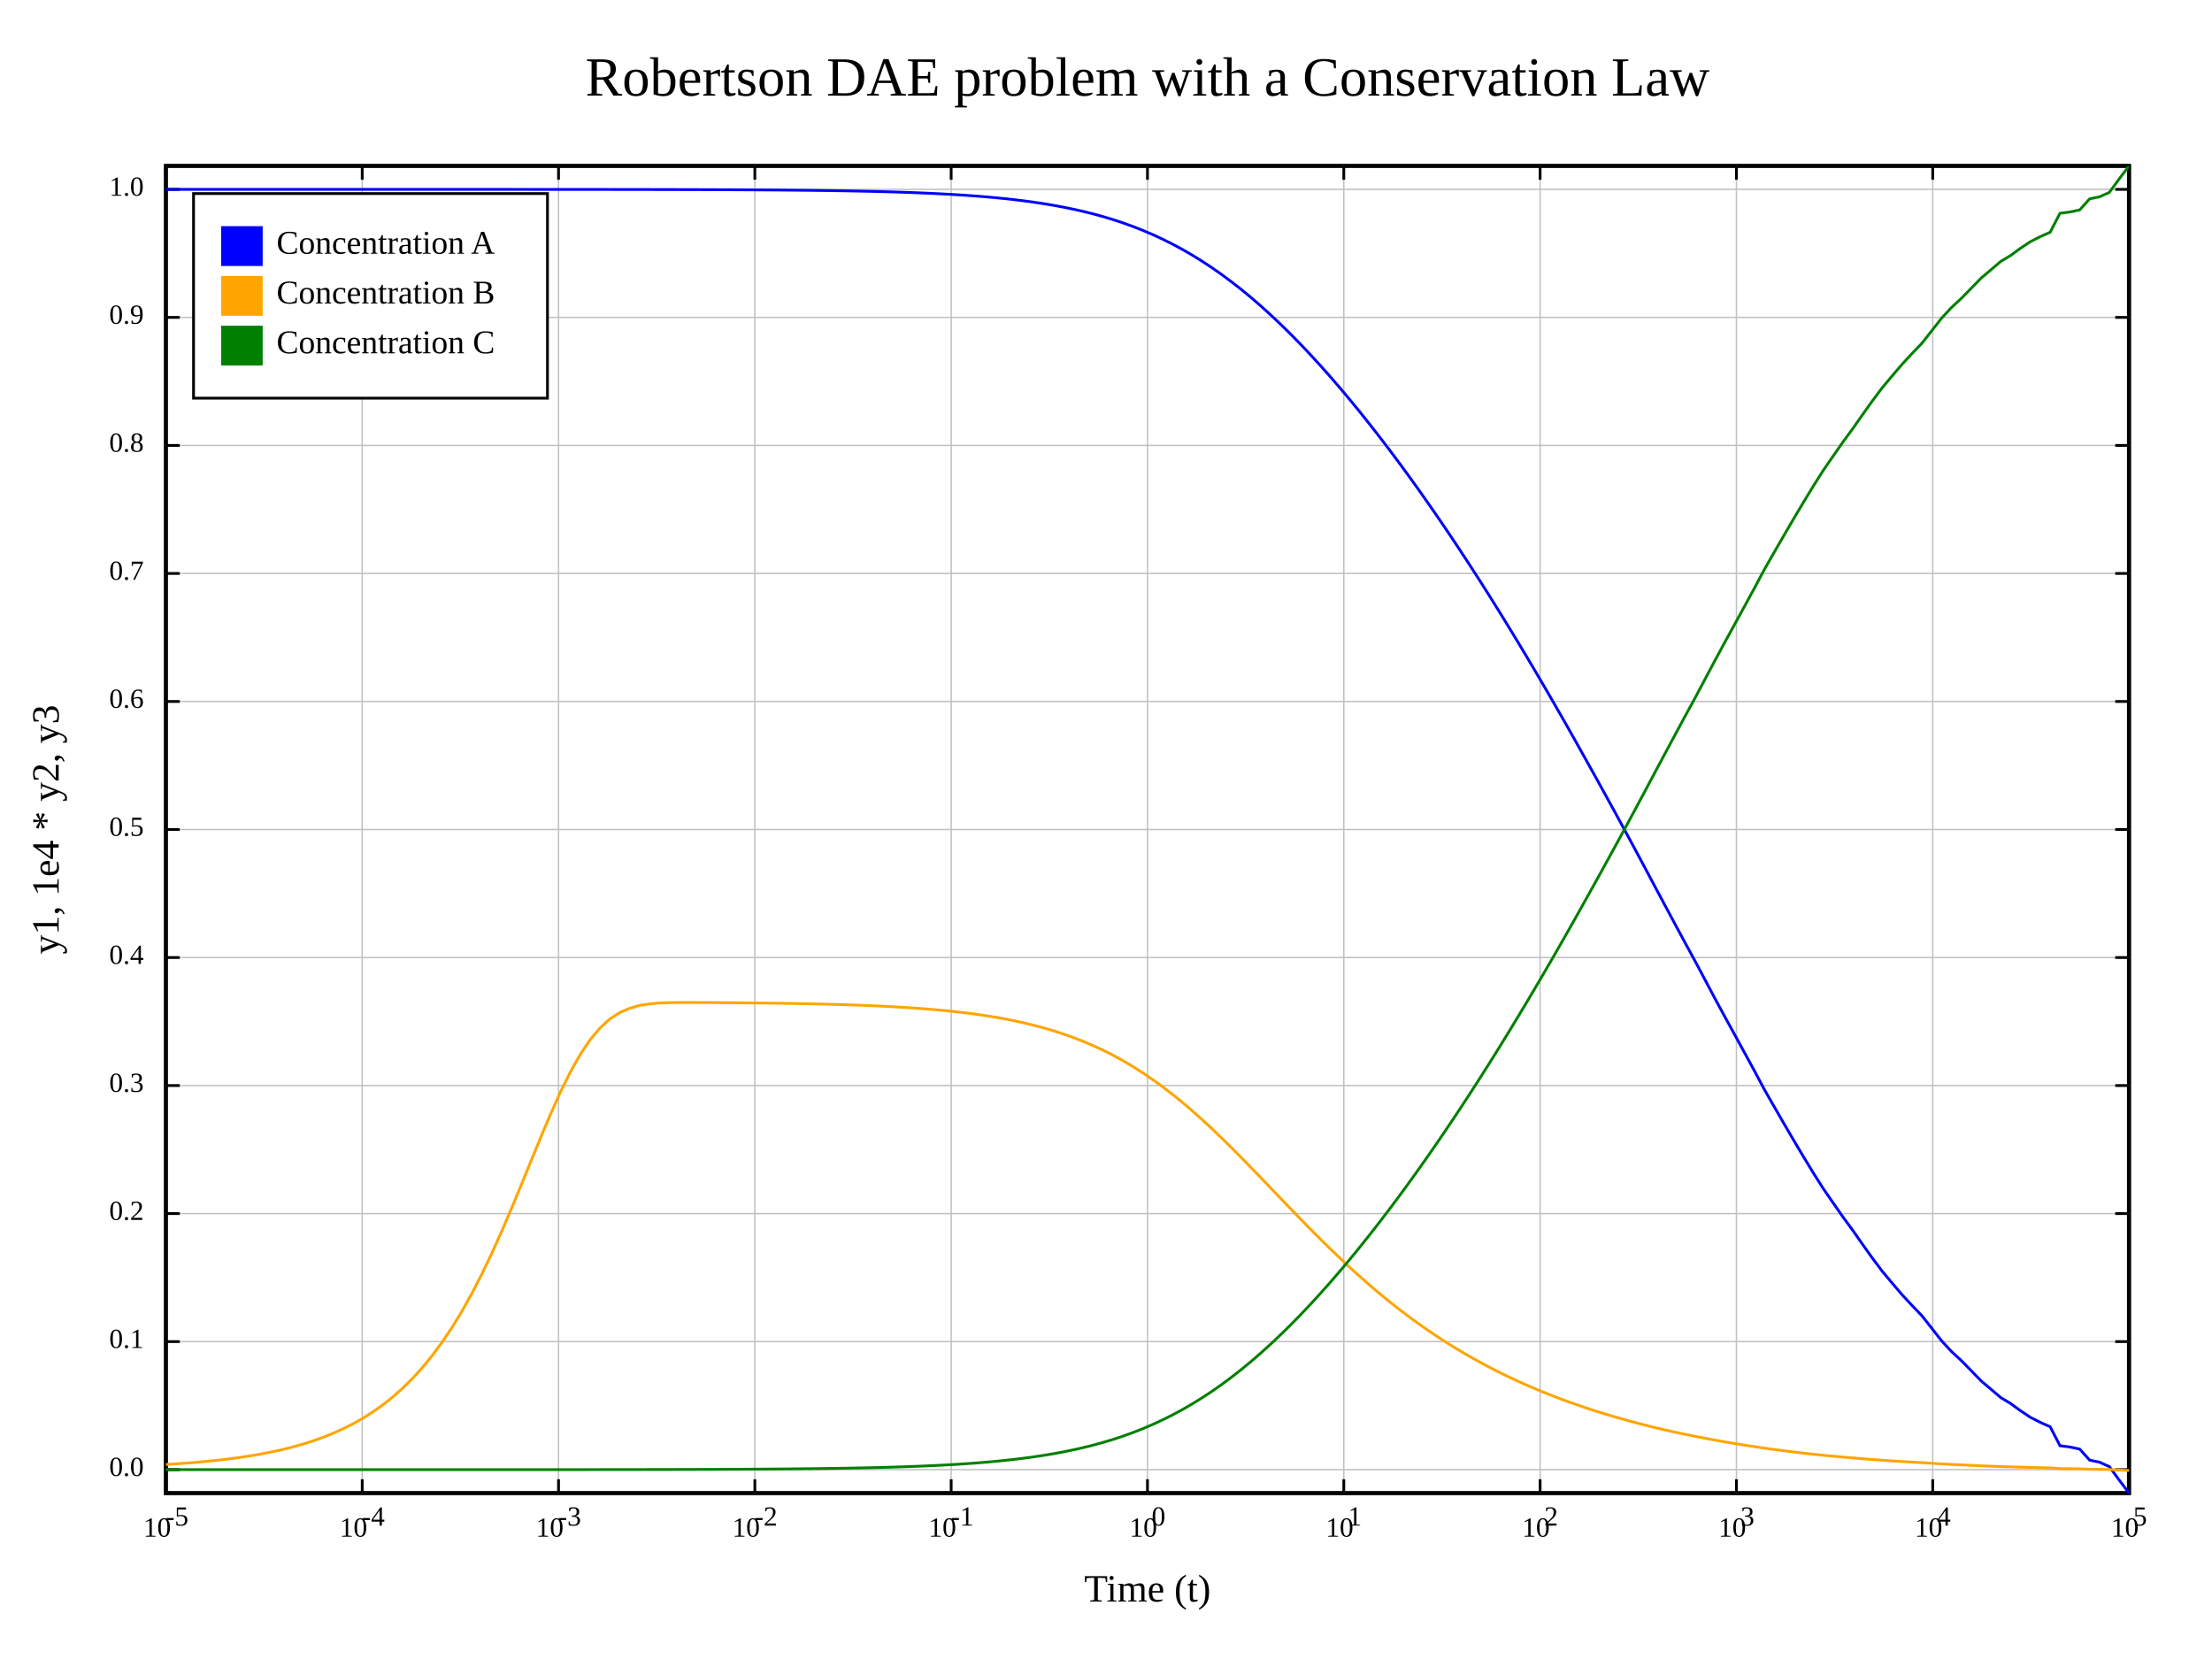
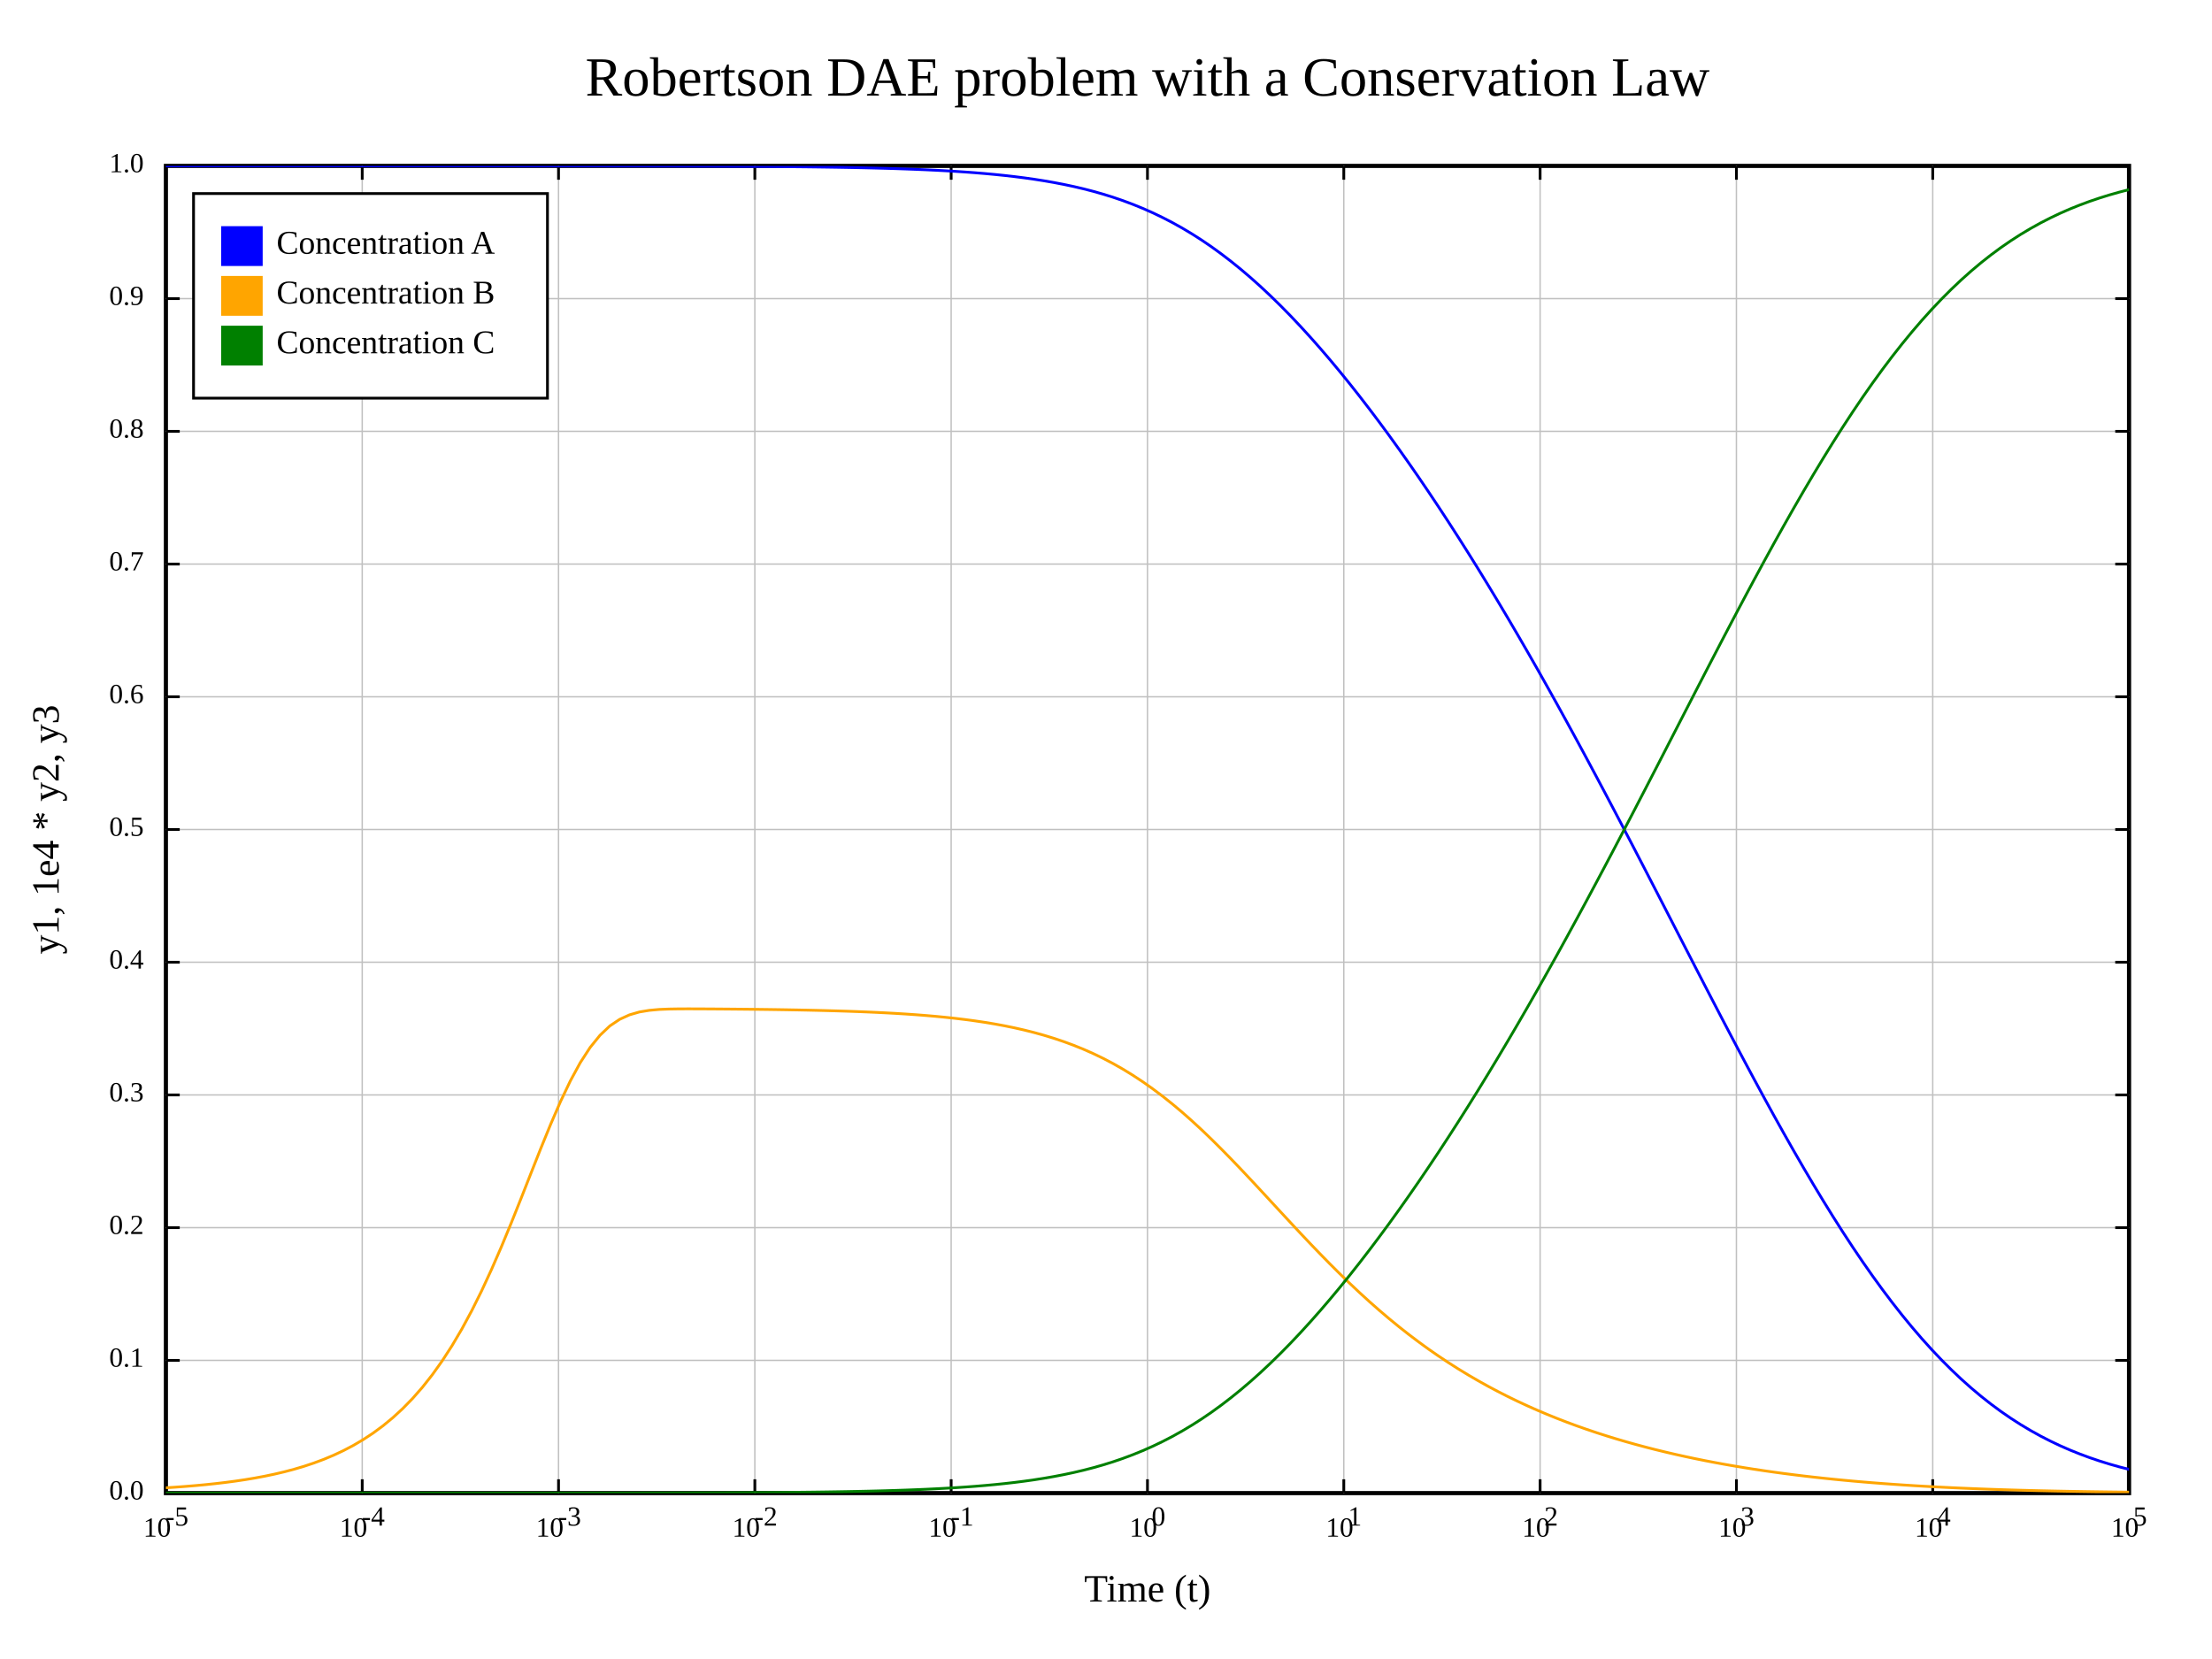
<svg xmlns="http://www.w3.org/2000/svg" height="600" viewBox="0 0 800 600" width="800">
  <rect fill="white" height="600" width="800" x="0" y="0" />
  <text dominant-baseline="middle" fill="#000000" font-family="Times New Roman" font-size="20" text-anchor="middle" x="415" y="30">
Robertson DAE problem with a Conservation Law
</text>
  <text dominant-baseline="middle" fill="#000000" font-family="Times New Roman" font-size="14" text-anchor="middle" x="415" y="576">
Time (t)
</text>
  <text dominant-baseline="middle" fill="#000000" font-family="Times New Roman" font-size="14" text-anchor="middle" transform="rotate(-90, 18, 300)" x="18" y="300">
y1, 1e4 * y2, y3
</text>
  <rect fill="none" height="480" stroke="#000000" stroke-width="1.5" width="710" x="60" y="60" />
  <line stroke="#000000" stroke-width="1" x1="60" x2="60" y1="540" y2="535" />
  <text dominant-baseline="hanging" fill="#000000" font-family="Times New Roman" font-size="10" text-anchor="middle" x="60" y="549">
10
<tspan dx="-0.2em" dy="-0.4em">
-5
</tspan>
  </text>
  <line stroke="#000000" stroke-width="1" x1="60" x2="60" y1="60" y2="65" />
  <line stroke="#c0c0c0" stroke-width="0.5" x1="131" x2="131" y1="60" y2="540" />
  <line stroke="#000000" stroke-width="1" x1="131" x2="131" y1="540" y2="535" />
  <text dominant-baseline="hanging" fill="#000000" font-family="Times New Roman" font-size="10" text-anchor="middle" x="131" y="549">
10
<tspan dx="-0.2em" dy="-0.4em">
-4
</tspan>
  </text>
  <line stroke="#000000" stroke-width="1" x1="131" x2="131" y1="60" y2="65" />
  <line stroke="#c0c0c0" stroke-width="0.5" x1="202" x2="202" y1="60" y2="540" />
  <line stroke="#000000" stroke-width="1" x1="202" x2="202" y1="540" y2="535" />
  <text dominant-baseline="hanging" fill="#000000" font-family="Times New Roman" font-size="10" text-anchor="middle" x="202" y="549">
10
<tspan dx="-0.2em" dy="-0.4em">
-3
</tspan>
  </text>
  <line stroke="#000000" stroke-width="1" x1="202" x2="202" y1="60" y2="65" />
  <line stroke="#c0c0c0" stroke-width="0.5" x1="273" x2="273" y1="60" y2="540" />
  <line stroke="#000000" stroke-width="1" x1="273" x2="273" y1="540" y2="535" />
  <text dominant-baseline="hanging" fill="#000000" font-family="Times New Roman" font-size="10" text-anchor="middle" x="273" y="549">
10
<tspan dx="-0.2em" dy="-0.4em">
-2
</tspan>
  </text>
  <line stroke="#000000" stroke-width="1" x1="273" x2="273" y1="60" y2="65" />
  <line stroke="#c0c0c0" stroke-width="0.5" x1="344" x2="344" y1="60" y2="540" />
  <line stroke="#000000" stroke-width="1" x1="344" x2="344" y1="540" y2="535" />
  <text dominant-baseline="hanging" fill="#000000" font-family="Times New Roman" font-size="10" text-anchor="middle" x="344" y="549">
10
<tspan dx="-0.2em" dy="-0.4em">
-1
</tspan>
  </text>
  <line stroke="#000000" stroke-width="1" x1="344" x2="344" y1="60" y2="65" />
  <line stroke="#c0c0c0" stroke-width="0.5" x1="415" x2="415" y1="60" y2="540" />
  <line stroke="#000000" stroke-width="1" x1="415" x2="415" y1="540" y2="535" />
  <text dominant-baseline="hanging" fill="#000000" font-family="Times New Roman" font-size="10" text-anchor="middle" x="415" y="549">
10
<tspan dx="-0.2em" dy="-0.4em">
0
</tspan>
  </text>
  <line stroke="#000000" stroke-width="1" x1="415" x2="415" y1="60" y2="65" />
  <line stroke="#c0c0c0" stroke-width="0.5" x1="486" x2="486" y1="60" y2="540" />
  <line stroke="#000000" stroke-width="1" x1="486" x2="486" y1="540" y2="535" />
  <text dominant-baseline="hanging" fill="#000000" font-family="Times New Roman" font-size="10" text-anchor="middle" x="486" y="549">
10
<tspan dx="-0.2em" dy="-0.4em">
1
</tspan>
  </text>
  <line stroke="#000000" stroke-width="1" x1="486" x2="486" y1="60" y2="65" />
  <line stroke="#c0c0c0" stroke-width="0.5" x1="557" x2="557" y1="60" y2="540" />
  <line stroke="#000000" stroke-width="1" x1="557" x2="557" y1="540" y2="535" />
  <text dominant-baseline="hanging" fill="#000000" font-family="Times New Roman" font-size="10" text-anchor="middle" x="557" y="549">
10
<tspan dx="-0.2em" dy="-0.4em">
2
</tspan>
  </text>
  <line stroke="#000000" stroke-width="1" x1="557" x2="557" y1="60" y2="65" />
  <line stroke="#c0c0c0" stroke-width="0.5" x1="628" x2="628" y1="60" y2="540" />
  <line stroke="#000000" stroke-width="1" x1="628" x2="628" y1="540" y2="535" />
  <text dominant-baseline="hanging" fill="#000000" font-family="Times New Roman" font-size="10" text-anchor="middle" x="628" y="549">
10
<tspan dx="-0.2em" dy="-0.4em">
3
</tspan>
  </text>
  <line stroke="#000000" stroke-width="1" x1="628" x2="628" y1="60" y2="65" />
  <line stroke="#c0c0c0" stroke-width="0.5" x1="699" x2="699" y1="60" y2="540" />
  <line stroke="#000000" stroke-width="1" x1="699" x2="699" y1="540" y2="535" />
  <text dominant-baseline="hanging" fill="#000000" font-family="Times New Roman" font-size="10" text-anchor="middle" x="699" y="549">
10
<tspan dx="-0.2em" dy="-0.4em">
4
</tspan>
  </text>
  <line stroke="#000000" stroke-width="1" x1="699" x2="699" y1="60" y2="65" />
  <line stroke="#000000" stroke-width="1" x1="770" x2="770" y1="540" y2="535" />
  <text dominant-baseline="hanging" fill="#000000" font-family="Times New Roman" font-size="10" text-anchor="middle" x="770" y="549">
10
<tspan dx="-0.2em" dy="-0.4em">
5
</tspan>
  </text>
  <line stroke="#000000" stroke-width="1" x1="770" x2="770" y1="60" y2="65" />
-   <line stroke="#c0c0c0" stroke-width="0.5" x1="60" x2="770" y1="531.511" y2="531.511" />
-   <line stroke="#000000" stroke-width="1" x1="60" x2="65" y1="531.511" y2="531.511" />
-   <line stroke="#000000" stroke-width="1" x1="770" x2="765" y1="531.511" y2="531.511" />
-   <text dominant-baseline="middle" fill="#000000" font-family="Times New Roman" font-size="10" text-anchor="end" x="52" y="531.511">
+   <line stroke="#000000" stroke-width="1" x1="60" x2="65" y1="540" y2="540" />
+   <line stroke="#000000" stroke-width="1" x1="770" x2="765" y1="540" y2="540" />
+   <text dominant-baseline="middle" fill="#000000" font-family="Times New Roman" font-size="10" text-anchor="end" x="52" y="540">
0.0
</text>
-   <line stroke="#c0c0c0" stroke-width="0.5" x1="60" x2="770" y1="485.209" y2="485.209" />
-   <line stroke="#000000" stroke-width="1" x1="60" x2="65" y1="485.209" y2="485.209" />
-   <line stroke="#000000" stroke-width="1" x1="770" x2="765" y1="485.209" y2="485.209" />
-   <text dominant-baseline="middle" fill="#000000" font-family="Times New Roman" font-size="10" text-anchor="end" x="52" y="485.209">
+   <line stroke="#c0c0c0" stroke-width="0.5" x1="60" x2="770" y1="492" y2="492" />
+   <line stroke="#000000" stroke-width="1" x1="60" x2="65" y1="492" y2="492" />
+   <line stroke="#000000" stroke-width="1" x1="770" x2="765" y1="492" y2="492" />
+   <text dominant-baseline="middle" fill="#000000" font-family="Times New Roman" font-size="10" text-anchor="end" x="52" y="492">
0.1
</text>
-   <line stroke="#c0c0c0" stroke-width="0.5" x1="60" x2="770" y1="438.907" y2="438.907" />
-   <line stroke="#000000" stroke-width="1" x1="60" x2="65" y1="438.907" y2="438.907" />
-   <line stroke="#000000" stroke-width="1" x1="770" x2="765" y1="438.907" y2="438.907" />
-   <text dominant-baseline="middle" fill="#000000" font-family="Times New Roman" font-size="10" text-anchor="end" x="52" y="438.907">
+   <line stroke="#c0c0c0" stroke-width="0.5" x1="60" x2="770" y1="444" y2="444" />
+   <line stroke="#000000" stroke-width="1" x1="60" x2="65" y1="444" y2="444" />
+   <line stroke="#000000" stroke-width="1" x1="770" x2="765" y1="444" y2="444" />
+   <text dominant-baseline="middle" fill="#000000" font-family="Times New Roman" font-size="10" text-anchor="end" x="52" y="444">
0.2
</text>
-   <line stroke="#c0c0c0" stroke-width="0.5" x1="60" x2="770" y1="392.604" y2="392.604" />
-   <line stroke="#000000" stroke-width="1" x1="60" x2="65" y1="392.604" y2="392.604" />
-   <line stroke="#000000" stroke-width="1" x1="770" x2="765" y1="392.604" y2="392.604" />
-   <text dominant-baseline="middle" fill="#000000" font-family="Times New Roman" font-size="10" text-anchor="end" x="52" y="392.604">
+   <line stroke="#c0c0c0" stroke-width="0.5" x1="60" x2="770" y1="396" y2="396" />
+   <line stroke="#000000" stroke-width="1" x1="60" x2="65" y1="396" y2="396" />
+   <line stroke="#000000" stroke-width="1" x1="770" x2="765" y1="396" y2="396" />
+   <text dominant-baseline="middle" fill="#000000" font-family="Times New Roman" font-size="10" text-anchor="end" x="52" y="396">
0.3
</text>
-   <line stroke="#c0c0c0" stroke-width="0.5" x1="60" x2="770" y1="346.302" y2="346.302" />
-   <line stroke="#000000" stroke-width="1" x1="60" x2="65" y1="346.302" y2="346.302" />
-   <line stroke="#000000" stroke-width="1" x1="770" x2="765" y1="346.302" y2="346.302" />
-   <text dominant-baseline="middle" fill="#000000" font-family="Times New Roman" font-size="10" text-anchor="end" x="52" y="346.302">
+   <line stroke="#c0c0c0" stroke-width="0.5" x1="60" x2="770" y1="348" y2="348" />
+   <line stroke="#000000" stroke-width="1" x1="60" x2="65" y1="348" y2="348" />
+   <line stroke="#000000" stroke-width="1" x1="770" x2="765" y1="348" y2="348" />
+   <text dominant-baseline="middle" fill="#000000" font-family="Times New Roman" font-size="10" text-anchor="end" x="52" y="348">
0.4
</text>
  <line stroke="#c0c0c0" stroke-width="0.5" x1="60" x2="770" y1="300" y2="300" />
  <line stroke="#000000" stroke-width="1" x1="60" x2="65" y1="300" y2="300" />
  <line stroke="#000000" stroke-width="1" x1="770" x2="765" y1="300" y2="300" />
  <text dominant-baseline="middle" fill="#000000" font-family="Times New Roman" font-size="10" text-anchor="end" x="52" y="300">
0.5
</text>
-   <line stroke="#c0c0c0" stroke-width="0.5" x1="60" x2="770" y1="253.698" y2="253.698" />
-   <line stroke="#000000" stroke-width="1" x1="60" x2="65" y1="253.698" y2="253.698" />
-   <line stroke="#000000" stroke-width="1" x1="770" x2="765" y1="253.698" y2="253.698" />
-   <text dominant-baseline="middle" fill="#000000" font-family="Times New Roman" font-size="10" text-anchor="end" x="52" y="253.698">
+   <line stroke="#c0c0c0" stroke-width="0.5" x1="60" x2="770" y1="252" y2="252" />
+   <line stroke="#000000" stroke-width="1" x1="60" x2="65" y1="252" y2="252" />
+   <line stroke="#000000" stroke-width="1" x1="770" x2="765" y1="252" y2="252" />
+   <text dominant-baseline="middle" fill="#000000" font-family="Times New Roman" font-size="10" text-anchor="end" x="52" y="252">
0.6
</text>
-   <line stroke="#c0c0c0" stroke-width="0.5" x1="60" x2="770" y1="207.396" y2="207.396" />
-   <line stroke="#000000" stroke-width="1" x1="60" x2="65" y1="207.396" y2="207.396" />
-   <line stroke="#000000" stroke-width="1" x1="770" x2="765" y1="207.396" y2="207.396" />
-   <text dominant-baseline="middle" fill="#000000" font-family="Times New Roman" font-size="10" text-anchor="end" x="52" y="207.396">
+   <line stroke="#c0c0c0" stroke-width="0.5" x1="60" x2="770" y1="204" y2="204" />
+   <line stroke="#000000" stroke-width="1" x1="60" x2="65" y1="204" y2="204" />
+   <line stroke="#000000" stroke-width="1" x1="770" x2="765" y1="204" y2="204" />
+   <text dominant-baseline="middle" fill="#000000" font-family="Times New Roman" font-size="10" text-anchor="end" x="52" y="204">
0.7
</text>
-   <line stroke="#c0c0c0" stroke-width="0.5" x1="60" x2="770" y1="161.093" y2="161.093" />
-   <line stroke="#000000" stroke-width="1" x1="60" x2="65" y1="161.093" y2="161.093" />
-   <line stroke="#000000" stroke-width="1" x1="770" x2="765" y1="161.093" y2="161.093" />
-   <text dominant-baseline="middle" fill="#000000" font-family="Times New Roman" font-size="10" text-anchor="end" x="52" y="161.093">
+   <line stroke="#c0c0c0" stroke-width="0.5" x1="60" x2="770" y1="156" y2="156" />
+   <line stroke="#000000" stroke-width="1" x1="60" x2="65" y1="156" y2="156" />
+   <line stroke="#000000" stroke-width="1" x1="770" x2="765" y1="156" y2="156" />
+   <text dominant-baseline="middle" fill="#000000" font-family="Times New Roman" font-size="10" text-anchor="end" x="52" y="156">
0.8
</text>
-   <line stroke="#c0c0c0" stroke-width="0.5" x1="60" x2="770" y1="114.791" y2="114.791" />
-   <line stroke="#000000" stroke-width="1" x1="60" x2="65" y1="114.791" y2="114.791" />
-   <line stroke="#000000" stroke-width="1" x1="770" x2="765" y1="114.791" y2="114.791" />
-   <text dominant-baseline="middle" fill="#000000" font-family="Times New Roman" font-size="10" text-anchor="end" x="52" y="114.791">
+   <line stroke="#c0c0c0" stroke-width="0.5" x1="60" x2="770" y1="108" y2="108" />
+   <line stroke="#000000" stroke-width="1" x1="60" x2="65" y1="108" y2="108" />
+   <line stroke="#000000" stroke-width="1" x1="770" x2="765" y1="108" y2="108" />
+   <text dominant-baseline="middle" fill="#000000" font-family="Times New Roman" font-size="10" text-anchor="end" x="52" y="108">
0.9
</text>
-   <line stroke="#c0c0c0" stroke-width="0.5" x1="60" x2="770" y1="68.489" y2="68.489" />
-   <line stroke="#000000" stroke-width="1" x1="60" x2="65" y1="68.489" y2="68.489" />
-   <line stroke="#000000" stroke-width="1" x1="770" x2="765" y1="68.489" y2="68.489" />
-   <text dominant-baseline="middle" fill="#000000" font-family="Times New Roman" font-size="10" text-anchor="end" x="52" y="68.489">
+   <line stroke="#000000" stroke-width="1" x1="60" x2="65" y1="60" y2="60" />
+   <line stroke="#000000" stroke-width="1" x1="770" x2="765" y1="60" y2="60" />
+   <text dominant-baseline="middle" fill="#000000" font-family="Times New Roman" font-size="10" text-anchor="end" x="52" y="60">
1.0
</text>
  <defs>
    <clipPath id="plotAreaClip">
      <rect height="480" width="710" x="60" y="60" />
    </clipPath>
  </defs>
  <g clip-path="url(#plotAreaClip)">
-     <path d="M60,68.489 L63.568,68.489 L67.136,68.489 L70.704,68.489 L74.271,68.489 L77.839,68.489 L81.407,68.489 L84.975,68.489 L88.543,68.489 L92.111,68.489 L95.678,68.49 L99.246,68.49 L102.814,68.49 L106.382,68.49 L109.95,68.49 L113.518,68.49 L117.085,68.49 L120.653,68.49 L124.221,68.49 L127.789,68.491 L131.357,68.491 L134.925,68.491 L138.492,68.491 L142.06,68.492 L145.628,68.492 L149.196,68.492 L152.764,68.493 L156.332,68.493 L159.899,68.494 L163.467,68.494 L167.035,68.495 L170.603,68.496 L174.171,68.496 L177.739,68.497 L181.307,68.498 L184.874,68.5 L188.442,68.501 L192.01,68.502 L195.578,68.504 L199.146,68.506 L202.714,68.508 L206.281,68.51 L209.849,68.513 L213.417,68.516 L216.985,68.519 L220.553,68.523 L224.121,68.527 L227.688,68.532 L231.256,68.537 L234.824,68.543 L238.392,68.549 L241.96,68.557 L245.528,68.565 L249.095,68.574 L252.663,68.585 L256.231,68.596 L259.799,68.609 L263.367,68.624 L266.935,68.641 L270.502,68.659 L274.07,68.68 L277.638,68.704 L281.206,68.73 L284.774,68.76 L288.342,68.793 L291.91,68.83 L295.477,68.871 L299.045,68.918 L302.613,68.97 L306.181,69.029 L309.749,69.095 L313.317,69.169 L316.884,69.251 L320.452,69.344 L324.02,69.448 L327.588,69.564 L331.156,69.694 L334.724,69.84 L338.291,70.003 L341.859,70.185 L345.427,70.389 L348.995,70.617 L352.563,70.871 L356.131,71.155 L359.699,71.472 L363.266,71.825 L366.834,72.217 L370.402,72.654 L373.97,73.14 L377.538,73.679 L381.106,74.277 L384.673,74.938 L388.241,75.67 L391.809,76.475 L395.377,77.363 L398.945,78.34 L402.513,79.414 L406.08,80.59 L409.648,81.875 L413.216,83.275 L416.784,84.796 L420.352,86.443 L423.92,88.221 L427.487,90.135 L431.055,92.19 L434.623,94.39 L438.191,96.739 L441.759,99.237 L445.327,101.882 L448.894,104.673 L452.462,107.611 L456.03,110.7 L459.598,113.931 L463.166,117.3 L466.734,120.803 L470.301,124.444 L473.869,128.214 L477.437,132.106 L481.005,136.119 L484.573,140.255 L488.141,144.5 L491.709,148.857 L495.276,153.323 L498.844,157.893 L502.412,162.567 L505.98,167.341 L509.548,172.214 L513.116,177.184 L516.683,182.25 L520.251,187.41 L523.819,192.663 L527.387,198.007 L530.955,203.442 L534.523,208.966 L538.09,214.578 L541.658,220.276 L545.226,226.06 L548.794,231.926 L552.362,237.877 L555.93,243.897 L559.497,249.996 L563.065,256.173 L566.633,262.41 L570.201,268.727 L573.769,275.113 L577.337,281.524 L580.905,287.994 L584.472,294.491 L588.04,301.051 L591.608,307.67 L595.176,314.333 L598.744,321.053 L602.312,327.726 L605.879,334.372 L609.447,340.995 L613.015,347.529 L616.583,354.243 L620.151,360.973 L623.719,367.56 L627.286,374.055 L630.854,380.585 L634.422,387.126 L637.99,393.824 L641.558,400.077 L645.126,406.265 L648.693,412.366 L652.261,418.362 L655.829,424.234 L659.397,429.866 L662.965,435.028 L666.533,440.152 L670.101,445.009 L673.668,450.109 L677.236,455.107 L680.804,459.857 L684.372,464.105 L687.94,468.289 L691.508,472.133 L695.075,475.85 L698.643,480.377 L702.211,484.937 L705.779,488.789 L709.347,492.088 L712.915,495.731 L716.482,499.405 L720.05,502.434 L723.618,505.472 L727.186,507.612 L730.754,510.228 L734.322,512.601 L737.889,514.42 L741.457,515.995 L745.025,522.873 L748.593,523.323 L752.161,524.09 L755.729,528.073 L759.296,528.813 L762.864,530.412 L766.432,535.286 L770,540" fill="none" stroke="#0000ff" stroke-width="1" />
-     <path d="M60,529.659 L63.568,529.432 L67.136,529.177 L70.704,528.891 L74.271,528.569 L77.839,528.208 L81.407,527.803 L84.975,527.349 L88.543,526.838 L92.111,526.265 L95.678,525.622 L99.246,524.9 L102.814,524.091 L106.382,523.182 L109.95,522.162 L113.518,521.018 L117.085,519.735 L120.653,518.296 L124.221,516.683 L127.789,514.876 L131.357,512.851 L134.925,510.585 L138.492,508.049 L142.06,505.215 L145.628,502.052 L149.196,498.525 L152.764,494.601 L156.332,490.245 L159.899,485.423 L163.467,480.106 L167.035,474.27 L170.603,467.895 L174.171,460.981 L177.739,453.543 L181.307,445.635 L184.874,437.325 L188.442,428.72 L192.01,419.972 L195.578,411.281 L199.146,402.852 L202.714,394.918 L206.281,387.692 L209.849,381.359 L213.417,376.052 L216.985,371.799 L220.553,368.533 L224.121,366.223 L227.688,364.655 L231.256,363.658 L234.824,363.089 L238.392,362.774 L241.96,362.634 L245.528,362.579 L249.095,362.566 L252.663,362.577 L256.231,362.595 L259.799,362.618 L263.367,362.646 L266.935,362.676 L270.502,362.711 L274.07,362.749 L277.638,362.793 L281.206,362.841 L284.774,362.896 L288.342,362.957 L291.91,363.025 L295.477,363.102 L299.045,363.188 L302.613,363.285 L306.181,363.393 L309.749,363.514 L313.317,363.65 L316.884,363.802 L320.452,363.972 L324.02,364.162 L327.588,364.376 L331.156,364.614 L334.724,364.881 L338.291,365.178 L341.859,365.511 L345.427,365.882 L348.995,366.296 L352.563,366.757 L356.131,367.271 L359.699,367.842 L363.266,368.477 L366.834,369.181 L370.402,369.961 L373.97,370.825 L377.538,371.779 L381.106,372.831 L384.673,373.989 L388.241,375.261 L391.809,376.649 L395.377,378.169 L398.945,379.827 L402.513,381.631 L406.08,383.586 L409.648,385.696 L413.216,387.962 L416.784,390.387 L420.352,392.967 L423.92,395.702 L427.487,398.59 L431.055,401.63 L434.623,404.804 L438.191,408.11 L441.759,411.528 L445.327,415.038 L448.894,418.629 L452.462,422.282 L456.03,425.985 L459.598,429.708 L463.166,433.433 L466.734,437.148 L470.301,440.838 L473.869,444.479 L477.437,448.059 L481.005,451.569 L484.573,455 L488.141,458.335 L491.709,461.577 L495.276,464.716 L498.844,467.75 L502.412,470.675 L505.98,473.492 L509.548,476.201 L513.116,478.802 L516.683,481.297 L520.251,483.688 L523.819,485.978 L527.387,488.17 L530.955,490.267 L534.523,492.273 L538.09,494.19 L541.658,496.023 L545.226,497.774 L548.794,499.448 L552.362,501.048 L555.93,502.574 L559.497,504.033 L563.065,505.428 L566.633,506.758 L570.201,508.03 L573.769,509.248 L577.337,510.405 L580.905,511.511 L584.472,512.564 L588.04,513.573 L591.608,514.539 L595.176,515.464 L598.744,516.351 L602.312,517.189 L605.879,517.985 L609.447,518.742 L613.015,519.456 L616.583,520.157 L620.151,520.829 L623.719,521.459 L627.286,522.055 L630.854,522.63 L634.422,523.184 L637.99,523.729 L641.558,524.218 L645.126,524.685 L648.693,525.13 L652.261,525.552 L655.829,525.952 L659.397,526.324 L662.965,526.655 L666.533,526.975 L670.101,527.27 L673.668,527.573 L677.236,527.861 L680.804,528.129 L684.372,528.363 L687.94,528.589 L691.508,528.792 L695.075,528.985 L698.643,529.216 L702.211,529.443 L705.779,529.631 L709.347,529.789 L712.915,529.962 L716.482,530.133 L720.05,530.271 L723.618,530.408 L727.186,530.504 L730.754,530.619 L734.322,530.723 L737.889,530.802 L741.457,530.869 L745.025,531.159 L748.593,531.178 L752.161,531.21 L755.729,531.373 L759.296,531.403 L762.864,531.467 L766.432,531.661 L770,531.845" fill="none" stroke="#ffa500" stroke-width="1" />
-     <path d="M60,531.511 L63.568,531.511 L67.136,531.511 L70.704,531.511 L74.271,531.511 L77.839,531.511 L81.407,531.511 L84.975,531.511 L88.543,531.511 L92.111,531.511 L95.678,531.511 L99.246,531.511 L102.814,531.511 L106.382,531.511 L109.95,531.511 L113.518,531.511 L117.085,531.511 L120.653,531.511 L124.221,531.511 L127.789,531.511 L131.357,531.511 L134.925,531.511 L138.492,531.511 L142.06,531.511 L145.628,531.511 L149.196,531.511 L152.764,531.511 L156.332,531.511 L159.899,531.511 L163.467,531.511 L167.035,531.511 L170.603,531.511 L174.171,531.511 L177.739,531.51 L181.307,531.51 L184.874,531.51 L188.442,531.509 L192.01,531.509 L195.578,531.508 L199.146,531.507 L202.714,531.506 L206.281,531.504 L209.849,531.502 L213.417,531.5 L216.985,531.497 L220.553,531.494 L224.121,531.49 L227.688,531.485 L231.256,531.48 L234.824,531.474 L238.392,531.468 L241.96,531.46 L245.528,531.452 L249.095,531.443 L252.663,531.432 L256.231,531.421 L259.799,531.407 L263.367,531.393 L266.935,531.376 L270.502,531.357 L274.07,531.337 L277.638,531.313 L281.206,531.287 L284.774,531.257 L288.342,531.224 L291.91,531.187 L295.477,531.145 L299.045,531.099 L302.613,531.046 L306.181,530.988 L309.749,530.922 L313.317,530.848 L316.884,530.765 L320.452,530.673 L324.02,530.569 L327.588,530.452 L331.156,530.322 L334.724,530.177 L338.291,530.014 L341.859,529.831 L345.427,529.627 L348.995,529.4 L352.563,529.145 L356.131,528.861 L359.699,528.545 L363.266,528.192 L366.834,527.799 L370.402,527.362 L373.97,526.876 L377.538,526.337 L381.106,525.739 L384.673,525.077 L388.241,524.346 L391.809,523.541 L395.377,522.653 L398.945,521.675 L402.513,520.601 L406.08,519.425 L409.648,518.14 L413.216,516.739 L416.784,515.218 L420.352,513.57 L423.92,511.792 L427.487,509.878 L431.055,507.823 L434.623,505.623 L438.191,503.274 L441.759,500.775 L445.327,498.13 L448.894,495.338 L452.462,492.399 L456.03,489.311 L459.598,486.079 L463.166,482.71 L466.734,479.207 L470.301,475.565 L473.869,471.795 L477.437,467.902 L481.005,463.889 L484.573,459.753 L488.141,455.507 L491.709,451.15 L495.276,446.684 L498.844,442.113 L502.412,437.439 L505.98,432.665 L509.548,427.792 L513.116,422.821 L516.683,417.755 L520.251,412.595 L523.819,407.342 L527.387,401.997 L530.955,396.562 L534.523,391.038 L538.09,385.426 L541.658,379.728 L545.226,373.943 L548.794,368.078 L552.362,362.126 L555.93,356.105 L559.497,350.008 L563.065,343.829 L566.633,337.592 L570.201,331.277 L573.769,324.889 L577.337,318.476 L580.905,312.008 L584.472,305.508 L588.04,298.951 L591.608,292.332 L595.176,285.669 L598.744,278.949 L602.312,272.275 L605.879,265.628 L609.447,259.002 L613.015,252.472 L616.583,245.759 L620.151,239.028 L623.719,232.441 L627.286,225.946 L630.854,219.417 L634.422,212.876 L637.99,206.176 L641.558,199.924 L645.126,193.736 L648.693,187.636 L652.261,181.638 L655.829,175.767 L659.397,170.134 L662.965,164.97 L666.533,159.849 L670.101,154.991 L673.668,149.892 L677.236,144.893 L680.804,140.143 L684.372,135.895 L687.94,131.711 L691.508,127.866 L695.075,124.15 L698.643,119.624 L702.211,115.064 L705.779,111.212 L709.347,107.913 L712.915,104.27 L716.482,100.595 L720.05,97.568 L723.618,94.529 L727.186,92.388 L730.754,89.772 L734.322,87.399 L737.889,85.58 L741.457,84.005 L745.025,77.127 L748.593,76.677 L752.161,75.91 L755.729,71.927 L759.296,71.188 L762.864,69.593 L766.432,64.714 L770,60" fill="none" stroke="#008000" stroke-width="1" />
+     <path d="M60,60 L63.568,60 L67.136,60 L70.704,60 L74.271,60 L77.839,60 L81.407,60 L84.975,60 L88.543,60 L92.111,60 L95.678,60 L99.246,60 L102.814,60.001 L106.382,60.001 L109.95,60.001 L113.518,60.001 L117.085,60.001 L120.653,60.001 L124.221,60.001 L127.789,60.002 L131.357,60.002 L134.925,60.002 L138.492,60.002 L142.06,60.003 L145.628,60.003 L149.196,60.003 L152.764,60.004 L156.332,60.004 L159.899,60.005 L163.467,60.005 L167.035,60.006 L170.603,60.007 L174.171,60.008 L177.739,60.009 L181.307,60.01 L184.874,60.011 L188.442,60.012 L192.01,60.014 L195.578,60.015 L199.146,60.017 L202.714,60.019 L206.281,60.022 L209.849,60.025 L213.417,60.028 L216.985,60.031 L220.553,60.035 L224.121,60.039 L227.688,60.044 L231.256,60.049 L234.824,60.055 L238.392,60.062 L241.96,60.07 L245.528,60.079 L249.095,60.088 L252.663,60.099 L256.231,60.111 L259.799,60.125 L263.367,60.14 L266.935,60.157 L270.502,60.177 L274.07,60.198 L277.638,60.223 L281.206,60.25 L284.774,60.28 L288.342,60.315 L291.91,60.353 L295.477,60.396 L299.045,60.445 L302.613,60.499 L306.181,60.56 L309.749,60.628 L313.317,60.705 L316.884,60.79 L320.452,60.886 L324.02,60.994 L327.588,61.115 L331.156,61.249 L334.724,61.4 L338.291,61.569 L341.859,61.758 L345.427,61.97 L348.995,62.206 L352.563,62.469 L356.131,62.764 L359.699,63.092 L363.266,63.458 L366.834,63.865 L370.402,64.318 L373.97,64.822 L377.538,65.38 L381.106,66 L384.673,66.686 L388.241,67.444 L391.809,68.278 L395.377,69.199 L398.945,70.212 L402.513,71.325 L406.08,72.544 L409.648,73.877 L413.216,75.328 L416.784,76.905 L420.352,78.613 L423.92,80.456 L427.487,82.44 L431.055,84.57 L434.623,86.85 L438.191,89.285 L441.759,91.875 L445.327,94.617 L448.894,97.511 L452.462,100.557 L456.03,103.759 L459.598,107.108 L463.166,110.6 L466.734,114.232 L470.301,118.007 L473.869,121.915 L477.437,125.95 L481.005,130.11 L484.573,134.397 L488.141,138.798 L491.709,143.313 L495.276,147.945 L498.844,152.683 L502.412,157.525 L505.98,162.478 L509.548,167.529 L513.116,172.678 L516.683,177.934 L520.251,183.282 L523.819,188.725 L527.387,194.269 L530.955,199.902 L534.523,205.627 L538.09,211.447 L541.658,217.352 L545.226,223.347 L548.794,229.43 L552.362,235.59 L555.93,241.839 L559.497,248.164 L563.065,254.56 L566.633,261.037 L570.201,267.578 L573.769,274.182 L577.337,280.852 L580.905,287.571 L584.472,294.343 L588.04,301.161 L591.608,308.01 L595.176,314.899 L598.744,321.807 L602.312,328.729 L605.879,335.668 L609.447,342.599 L613.015,349.524 L616.583,356.433 L620.151,363.308 L623.719,370.154 L627.286,376.948 L630.854,383.684 L634.422,390.357 L637.99,396.944 L641.558,403.451 L645.126,409.855 L648.693,416.148 L652.261,422.327 L655.829,428.37 L659.397,434.283 L662.965,440.044 L666.533,445.651 L670.101,451.097 L673.668,456.368 L677.236,461.47 L680.804,466.383 L684.372,471.115 L687.94,475.655 L691.508,480.002 L695.075,484.155 L698.643,488.109 L702.211,491.873 L705.779,495.436 L709.347,498.812 L712.915,501.992 L716.482,504.99 L720.05,507.802 L723.618,510.436 L727.186,512.898 L730.754,515.193 L734.322,517.329 L737.889,519.31 L741.457,521.146 L745.025,522.841 L748.593,524.405 L752.161,525.843 L755.729,527.167 L759.296,528.377 L762.864,529.487 L766.432,530.5 L770,531.424" fill="none" stroke="#0000ff" stroke-width="1" />
+     <path d="M60,538.08 L63.568,537.845 L67.136,537.58 L70.704,537.283 L74.271,536.95 L77.839,536.576 L81.407,536.156 L84.975,535.685 L88.543,535.156 L92.111,534.562 L95.678,533.895 L99.246,533.147 L102.814,532.307 L106.382,531.365 L109.95,530.308 L113.518,529.122 L117.085,527.792 L120.653,526.3 L124.221,524.628 L127.789,522.755 L131.357,520.656 L134.925,518.306 L138.492,515.678 L142.06,512.74 L145.628,509.46 L149.196,505.804 L152.764,501.736 L156.332,497.22 L159.899,492.221 L163.467,486.71 L167.035,480.66 L170.603,474.051 L174.171,466.884 L177.739,459.173 L181.307,450.975 L184.874,442.361 L188.442,433.44 L192.01,424.371 L195.578,415.361 L199.146,406.624 L202.714,398.398 L206.281,390.908 L209.849,384.342 L213.417,378.841 L216.985,374.432 L220.553,371.046 L224.121,368.651 L227.688,367.025 L231.256,365.992 L234.824,365.402 L238.392,365.076 L241.96,364.931 L245.528,364.873 L249.095,364.86 L252.663,364.872 L256.231,364.89 L259.799,364.914 L263.367,364.943 L266.935,364.975 L270.502,365.01 L274.07,365.05 L277.638,365.095 L281.206,365.145 L284.774,365.202 L288.342,365.265 L291.91,365.336 L295.477,365.416 L299.045,365.505 L302.613,365.605 L306.181,365.717 L309.749,365.843 L313.317,365.983 L316.884,366.141 L320.452,366.317 L324.02,366.515 L327.588,366.736 L331.156,366.983 L334.724,367.259 L338.291,367.568 L341.859,367.913 L345.427,368.298 L348.995,368.727 L352.563,369.205 L356.131,369.737 L359.699,370.33 L363.266,370.988 L366.834,371.718 L370.402,372.527 L373.97,373.422 L377.538,374.411 L381.106,375.502 L384.673,376.702 L388.241,378.02 L391.809,379.459 L395.377,381.035 L398.945,382.754 L402.513,384.625 L406.08,386.651 L409.648,388.838 L413.216,391.188 L416.784,393.701 L420.352,396.376 L423.92,399.211 L427.487,402.205 L431.055,405.357 L434.623,408.647 L438.191,412.074 L441.759,415.617 L445.327,419.256 L448.894,422.979 L452.462,426.766 L456.03,430.604 L459.598,434.464 L463.166,438.326 L466.734,442.176 L470.301,446.002 L473.869,449.776 L477.437,453.488 L481.005,457.127 L484.573,460.683 L488.141,464.14 L491.709,467.5 L495.276,470.758 L498.844,473.899 L502.412,476.932 L505.98,479.855 L509.548,482.66 L513.116,485.357 L516.683,487.946 L520.251,490.422 L523.819,492.797 L527.387,495.071 L530.955,497.243 L534.523,499.323 L538.09,501.311 L541.658,503.21 L545.226,505.027 L548.794,506.761 L552.362,508.417 L555.93,510.002 L559.497,511.514 L563.065,512.959 L566.633,514.34 L570.201,515.658 L573.769,516.917 L577.337,518.121 L580.905,519.269 L584.472,520.367 L588.04,521.414 L591.608,522.414 L595.176,523.37 L598.744,524.281 L602.312,525.151 L605.879,525.982 L609.447,526.774 L613.015,527.53 L616.583,528.25 L620.151,528.936 L623.719,529.591 L627.286,530.213 L630.854,530.806 L634.422,531.37 L637.99,531.907 L641.558,532.417 L645.126,532.901 L648.693,533.36 L652.261,533.796 L655.829,534.209 L659.397,534.6 L662.965,534.97 L666.533,535.32 L670.101,535.65 L673.668,535.961 L677.236,536.255 L680.804,536.531 L684.372,536.79 L687.94,537.034 L691.508,537.263 L695.075,537.477 L698.643,537.677 L702.211,537.864 L705.779,538.038 L709.347,538.2 L712.915,538.351 L716.482,538.491 L720.05,538.621 L723.618,538.741 L727.186,538.852 L730.754,538.954 L734.322,539.049 L737.889,539.136 L741.457,539.215 L745.025,539.288 L748.593,539.356 L752.161,539.417 L755.729,539.473 L759.296,539.524 L762.864,539.57 L766.432,539.612 L770,539.651" fill="none" stroke="#ffa500" stroke-width="1" />
+     <path d="M60,540 L63.568,540 L67.136,540 L70.704,540 L74.271,540 L77.839,540 L81.407,540 L84.975,540 L88.543,540 L92.111,540 L95.678,540 L99.246,540 L102.814,540 L106.382,540 L109.95,540 L113.518,540 L117.085,540 L120.653,540 L124.221,540 L127.789,540 L131.357,540 L134.925,540 L138.492,540 L142.06,540 L145.628,540 L149.196,540 L152.764,540 L156.332,540 L159.899,540 L163.467,540 L167.035,540 L170.603,540 L174.171,540 L177.739,539.999 L181.307,539.999 L184.874,539.999 L188.442,539.998 L192.01,539.998 L195.578,539.997 L199.146,539.996 L202.714,539.995 L206.281,539.993 L209.849,539.991 L213.417,539.988 L216.985,539.985 L220.553,539.982 L224.121,539.978 L227.688,539.973 L231.256,539.968 L234.824,539.962 L238.392,539.955 L241.96,539.947 L245.528,539.939 L249.095,539.929 L252.663,539.918 L256.231,539.906 L259.799,539.893 L263.367,539.877 L266.935,539.86 L270.502,539.841 L274.07,539.819 L277.638,539.795 L281.206,539.768 L284.774,539.737 L288.342,539.703 L291.91,539.664 L295.477,539.621 L299.045,539.573 L302.613,539.518 L306.181,539.457 L309.749,539.389 L313.317,539.313 L316.884,539.227 L320.452,539.131 L324.02,539.023 L327.588,538.903 L331.156,538.768 L334.724,538.617 L338.291,538.448 L341.859,538.259 L345.427,538.047 L348.995,537.811 L352.563,537.547 L356.131,537.253 L359.699,536.925 L363.266,536.559 L366.834,536.152 L370.402,535.698 L373.97,535.195 L377.538,534.636 L381.106,534.016 L384.673,533.33 L388.241,532.572 L391.809,531.737 L395.377,530.817 L398.945,529.803 L402.513,528.69 L406.08,527.471 L409.648,526.138 L413.216,524.686 L416.784,523.109 L420.352,521.402 L423.92,519.558 L427.487,517.574 L431.055,515.443 L434.623,513.163 L438.191,510.727 L441.759,508.137 L445.327,505.395 L448.894,502.5 L452.462,499.454 L456.03,496.252 L459.598,492.902 L463.166,489.41 L466.734,485.778 L470.301,482.002 L473.869,478.094 L477.437,474.059 L481.005,469.898 L484.573,465.611 L488.141,461.209 L491.709,456.694 L495.276,452.061 L498.844,447.323 L502.412,442.481 L505.98,437.528 L509.548,432.476 L513.116,427.327 L516.683,422.071 L520.251,416.723 L523.819,411.28 L527.387,405.735 L530.955,400.102 L534.523,394.377 L538.09,388.556 L541.658,382.652 L545.226,376.657 L548.794,370.574 L552.362,364.413 L555.93,358.164 L559.497,351.839 L563.065,345.442 L566.633,338.965 L570.201,332.424 L573.769,325.82 L577.337,319.15 L580.905,312.431 L584.472,305.659 L588.04,298.841 L591.608,291.992 L595.176,285.103 L598.744,278.194 L602.312,271.272 L605.879,264.334 L609.447,257.402 L613.015,250.477 L616.583,243.568 L620.151,236.693 L623.719,229.846 L627.286,223.053 L630.854,216.317 L634.422,209.643 L637.99,203.056 L641.558,196.549 L645.126,190.146 L648.693,183.853 L652.261,177.673 L655.829,171.63 L659.397,165.717 L662.965,159.956 L666.533,154.349 L670.101,148.904 L673.668,143.632 L677.236,138.531 L680.804,133.617 L684.372,128.885 L687.94,124.345 L691.508,119.998 L695.075,115.845 L698.643,111.891 L702.211,108.127 L705.779,104.564 L709.347,101.188 L712.915,98.008 L716.482,95.01 L720.05,92.198 L723.618,89.564 L727.186,87.101 L730.754,84.806 L734.322,82.671 L737.889,80.69 L741.457,78.854 L745.025,77.159 L748.593,75.594 L752.161,74.156 L755.729,72.833 L759.296,71.623 L762.864,70.512 L766.432,69.5 L770,68.576" fill="none" stroke="#008000" stroke-width="1" />
  </g>
  <rect fill="white" height="74" stroke="#000000" stroke-width="1" width="128" x="70" y="70" />
  <rect fill="#0000ff" height="14.4" width="15" x="80" y="81.8" />
  <text dominant-baseline="middle" fill="#000000" font-family="Times New Roman" font-size="12" text-anchor="start" x="100" y="89">
Concentration A
</text>
  <rect fill="#ffa500" height="14.4" width="15" x="80" y="99.8" />
  <text dominant-baseline="middle" fill="#000000" font-family="Times New Roman" font-size="12" text-anchor="start" x="100" y="107">
Concentration B
</text>
  <rect fill="#008000" height="14.4" width="15" x="80" y="117.8" />
  <text dominant-baseline="middle" fill="#000000" font-family="Times New Roman" font-size="12" text-anchor="start" x="100" y="125">
Concentration C
</text>
</svg>
